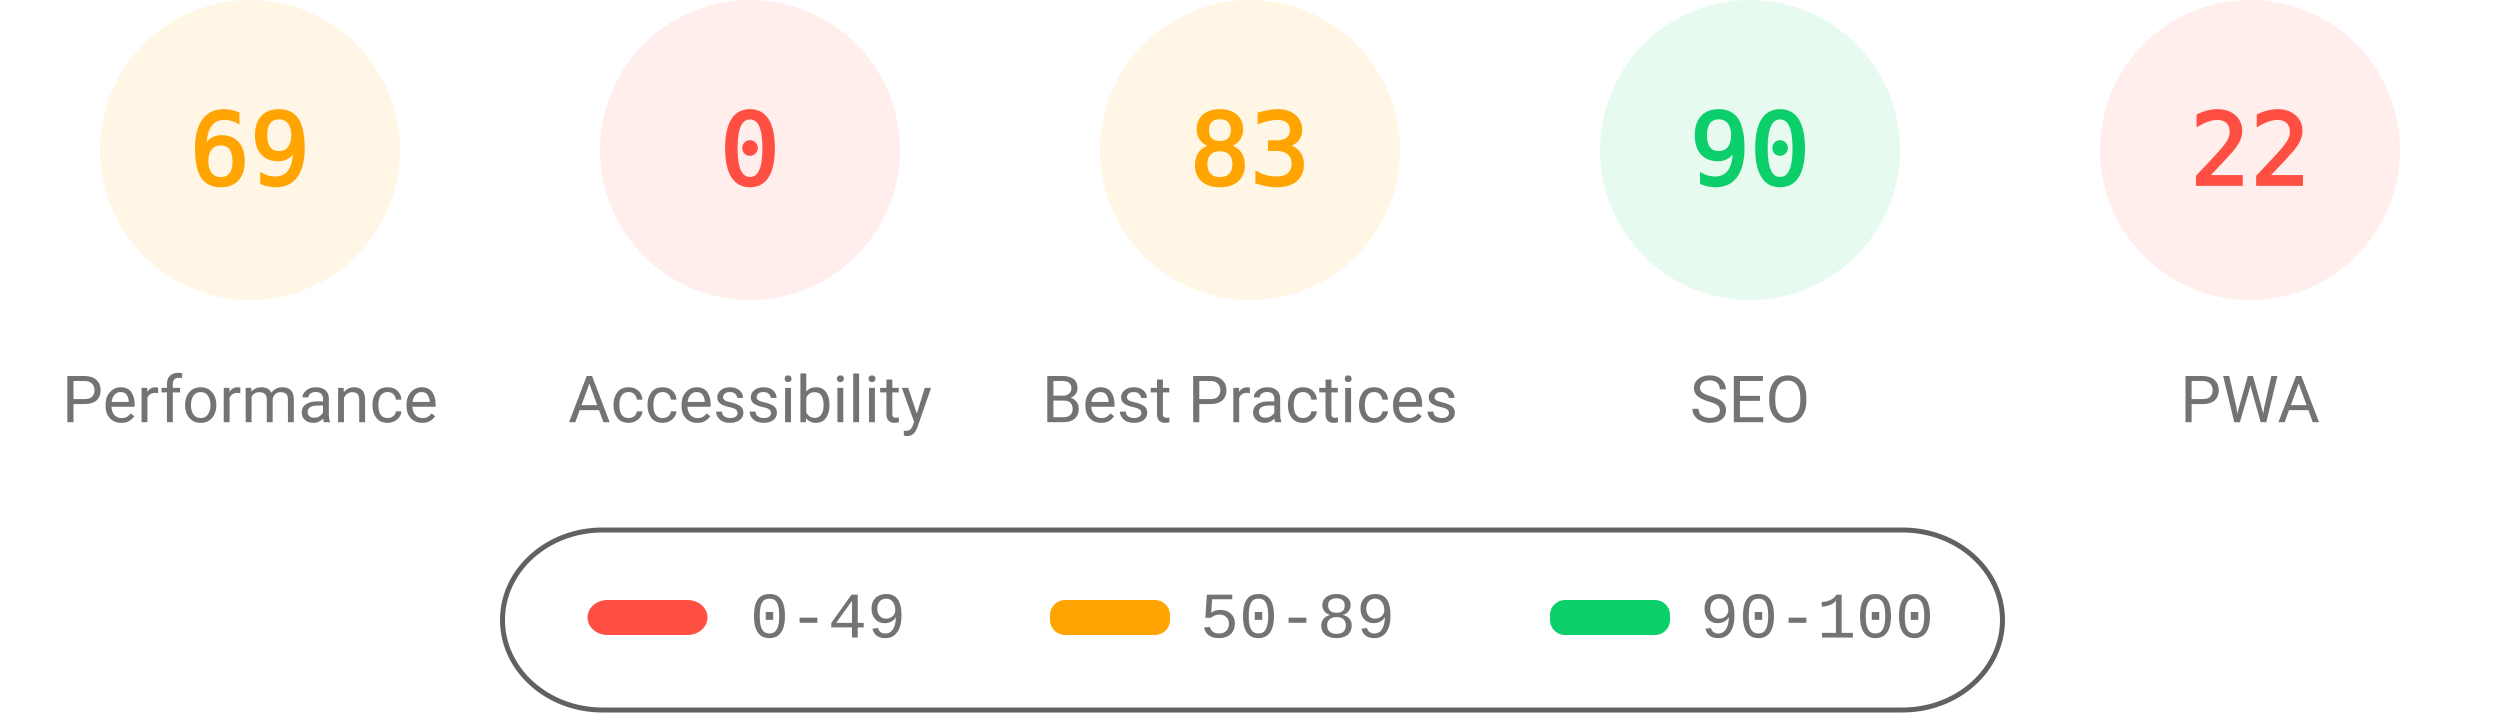
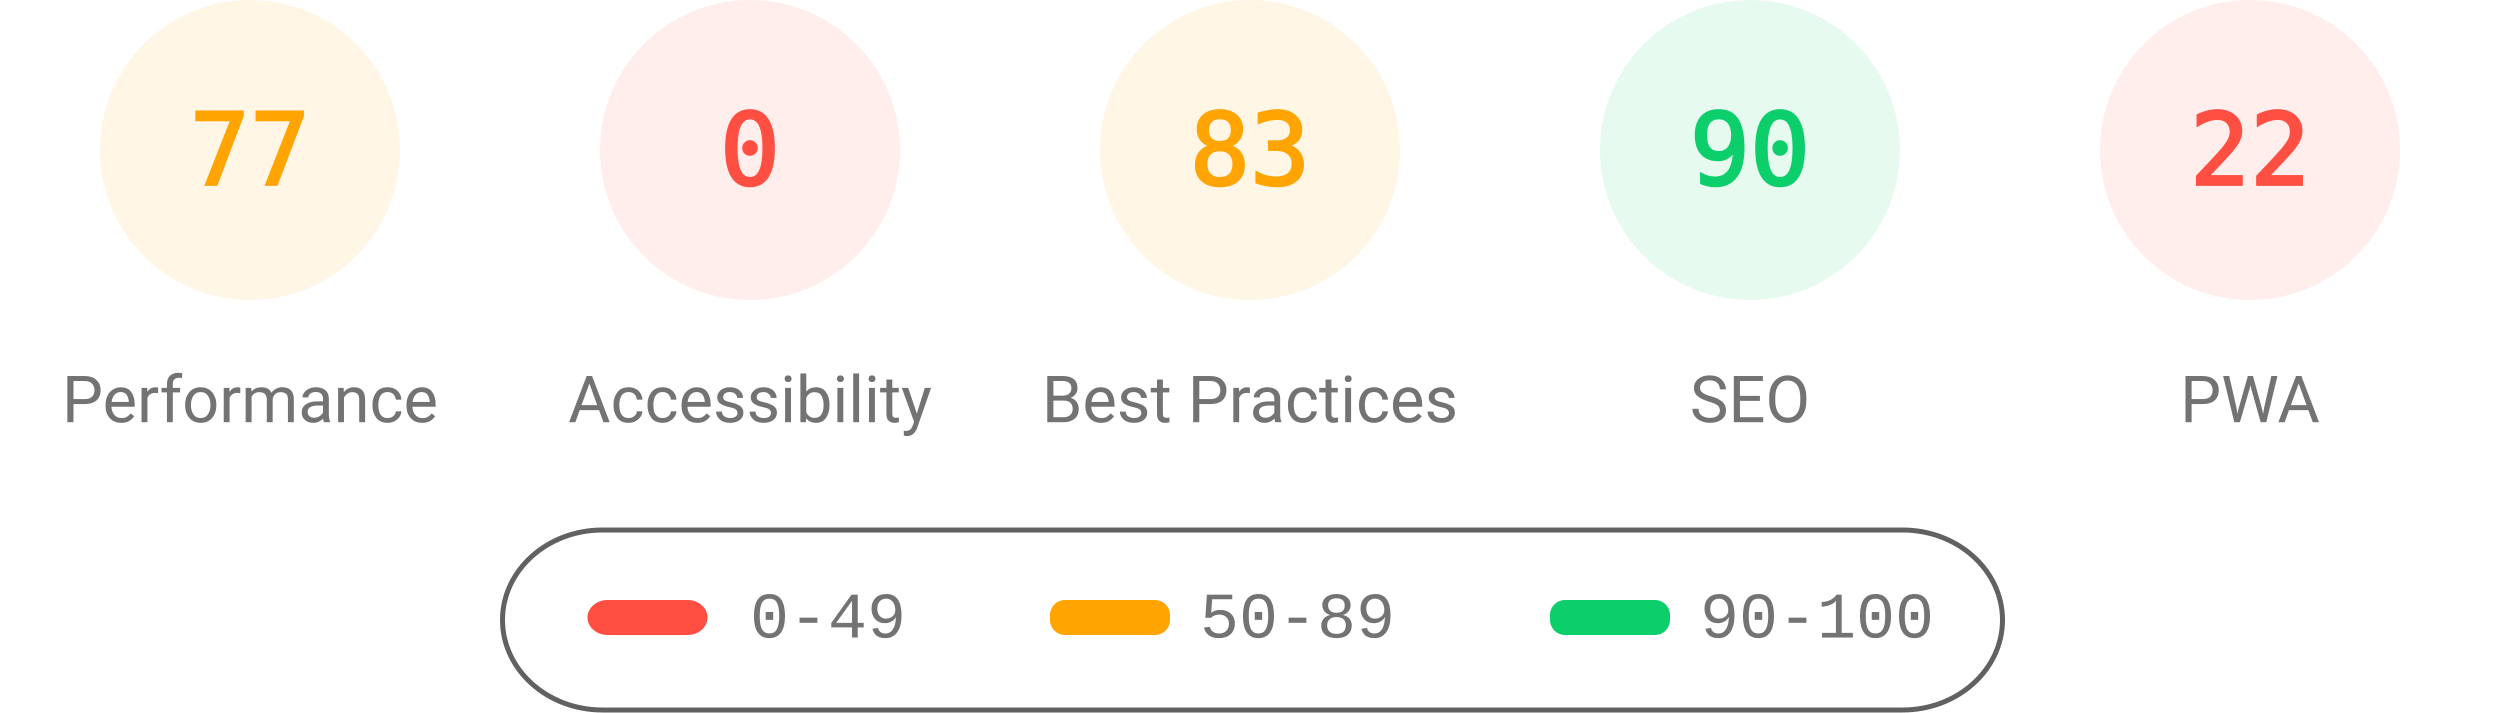
<svg xmlns="http://www.w3.org/2000/svg" fill="none" width="1000" height="285">
  <style>.gauge-base{opacity:.1}.gauge-arc{fill:none;animation-delay:250ms;stroke-linecap:round;transform:rotate(-90deg);transform-origin:100px 60px;animation:load-gauge 1s ease forwards}.guage-text{font-size:40px;font-family:monospace;text-align:center}.guage-red{color:#ff4e42;fill:#ff4e42;stroke:#ff4e42}.guage-orange{color:#ffa400;fill:#ffa400;stroke:#ffa400}.guage-green{color:#0cce6b;fill:#0cce6b;stroke:#0cce6b}.guage-undefined{color:#5c5c5c;fill:#5c5c5c;stroke:#5c5c5c}.guage-title{color:#737373;fill:#737373;stroke:none;font-size:26px;line-height:26px;font-family:Roboto,Halvetica,Arial,sans-serif}@keyframes load-gauge{from{stroke-dasharray:0 352.858}}</style>
  <svg class="guage-div guage-perf guage-orange" viewBox="0 0 200 200" width="200" height="200">
    <circle class="gauge-base" r="56" cx="100" cy="60" stroke-width="8" />
-     <circle class="gauge-arc guage-arc-1" r="56" cx="100" cy="60" stroke-width="8" style="stroke-dasharray:242.782,351.858" />
-     <text class="guage-text" x="100" y="60" alignment-baseline="central" dominant-baseline="central" text-anchor="middle">69</text>
+     <circle class="gauge-arc guage-arc-1" r="56" cx="100" cy="60" stroke-width="8" style="stroke-dasharray:270.931,351.858" />
+     <text class="guage-text" x="100" y="60" alignment-baseline="central" dominant-baseline="central" text-anchor="middle">77</text>
    <text class="guage-title" x="100" y="160" alignment-baseline="central" dominant-baseline="central" text-anchor="middle">Performance</text>
  </svg>
  <svg class="guage-div guage-acc guage-red" viewBox="0 0 200 200" width="200" height="200" x="200">
    <circle class="gauge-base" r="56" cx="100" cy="60" stroke-width="8" />
    <circle class="gauge-arc guage-arc-2" r="56" cx="100" cy="60" stroke-width="8" style="stroke-dasharray:0,351.858" />
    <text class="guage-text" x="100" y="60" alignment-baseline="central" dominant-baseline="central" text-anchor="middle">0</text>
    <text class="guage-title" x="100" y="160" alignment-baseline="central" dominant-baseline="central" text-anchor="middle">Accessibility</text>
  </svg>
  <svg class="guage-div guage-best guage-orange" viewBox="0 0 200 200" width="200" height="200" x="400">
    <circle class="gauge-base" r="56" cx="100" cy="60" stroke-width="8" />
    <circle class="gauge-arc guage-arc-3" r="56" cx="100" cy="60" stroke-width="8" style="stroke-dasharray:292.042,351.858" />
    <text class="guage-text" x="100" y="60" alignment-baseline="central" dominant-baseline="central" text-anchor="middle">83</text>
    <text class="guage-title" x="100" y="160" alignment-baseline="central" dominant-baseline="central" text-anchor="middle">Best Practices</text>
  </svg>
  <svg class="guage-div guage-seo guage-green" viewBox="0 0 200 200" width="200" height="200" x="600">
    <circle class="gauge-base" r="56" cx="100" cy="60" stroke-width="8" />
    <circle class="gauge-arc guage-arc-4" r="56" cx="100" cy="60" stroke-width="8" style="stroke-dasharray:316.672,351.858" />
    <text class="guage-text" x="100" y="60" alignment-baseline="central" dominant-baseline="central" text-anchor="middle">90</text>
    <text class="guage-title" x="100" y="160" alignment-baseline="central" dominant-baseline="central" text-anchor="middle">SEO</text>
  </svg>
  <svg class="guage-div guage-pwa guage-red" viewBox="0 0 200 200" width="200" height="200" x="800">
    <circle class="gauge-base" r="56" cx="100" cy="60" stroke-width="8" />
    <circle class="gauge-arc guage-arc-4" r="56" cx="100" cy="60" stroke-width="8" style="stroke-dasharray:77.409,351.858" />
    <text class="guage-text" x="100" y="60" alignment-baseline="central" dominant-baseline="central" text-anchor="middle">22</text>
    <text class="guage-title" x="100" y="160" alignment-baseline="central" dominant-baseline="central" text-anchor="middle">PWA</text>
  </svg>
  <svg width="604" height="76" x="200" y="210">
    <path fill="none" id="canvas_background" d="M-1-1h604v80H-1z" />
    <rect fill-opacity="0" stroke="#616161" stroke-width="2" rx="40" id="svg_2" height="72" width="600" y="2" x="1" fill="#000" />
    <rect stroke="#000" rx="8" id="svg_3" height="14" width="48" y="30" x="35" stroke-opacity="null" stroke-width="0" fill="#ff4e42" />
    <rect stroke="#000" rx="6" id="svg_4" height="14" width="48" y="30" x="220" stroke-opacity="null" stroke-width="0" fill="#ffa400" />
    <rect stroke="#000" rx="6" id="svg_5" height="14" width="48" y="30" x="420" stroke-opacity="null" stroke-width="0" fill="#0cce6b" />
    <text xml:space="preserve" text-anchor="start" font-family="'Courier New', Courier, monospace" font-size="26" id="svg_6" y="45" x="100" stroke-opacity="null" stroke-width="0" stroke="#000" fill="#737373">0-49</text>
    <text xml:space="preserve" text-anchor="start" font-family="'Courier New', Courier, monospace" font-size="26" id="svg_7" y="45" x="280" stroke-opacity="null" stroke-width="0" stroke="#000" fill="#737373">50-89</text>
    <text xml:space="preserve" text-anchor="start" font-family="'Courier New', Courier, monospace" font-size="26" id="svg_8" y="45" x="480" stroke-opacity="null" stroke-width="0" stroke="#000" fill="#737373">90-100</text>
  </svg>
</svg>
